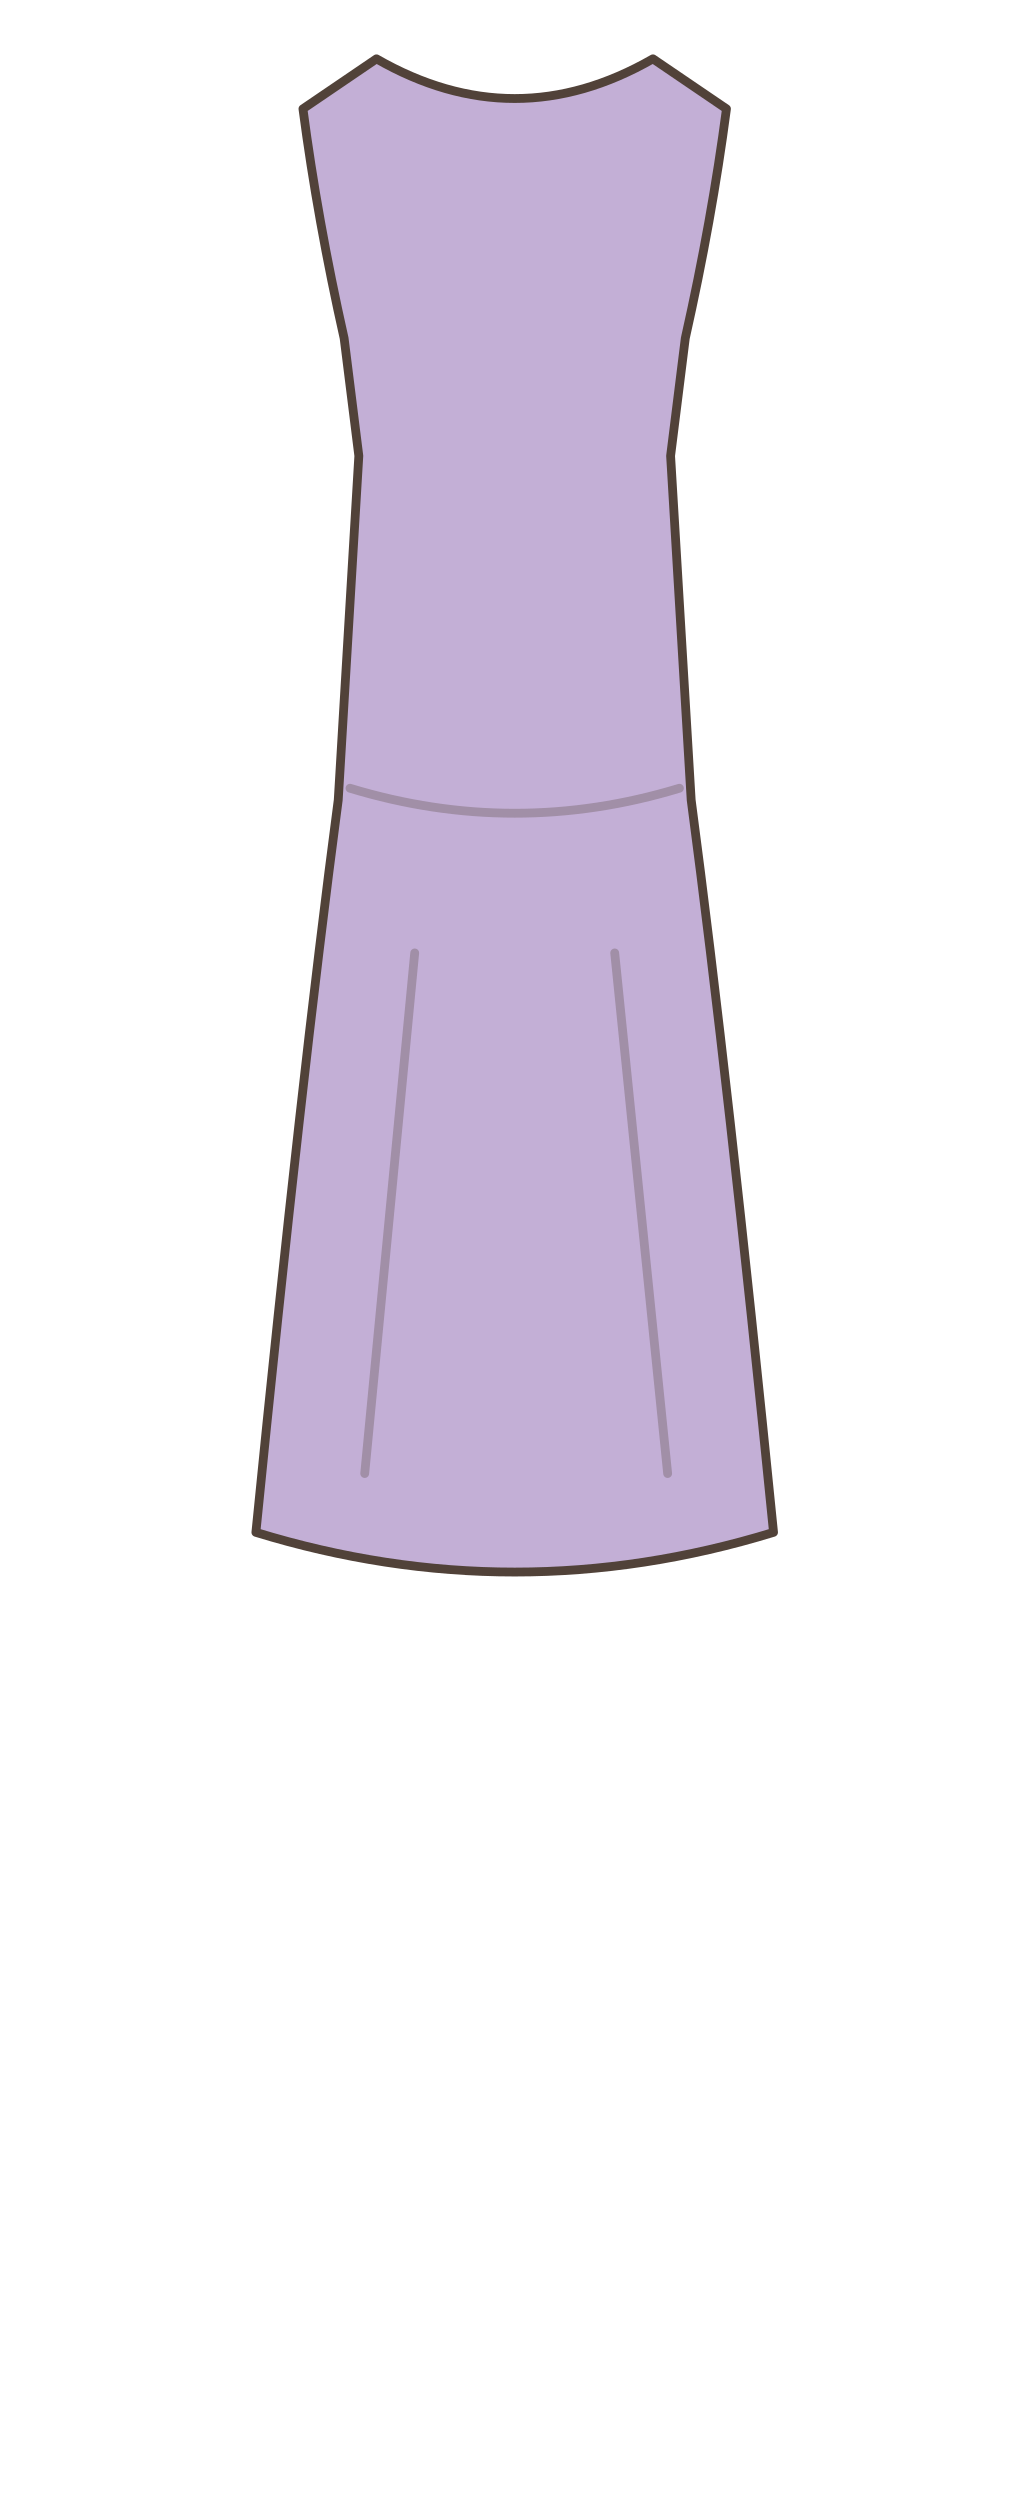
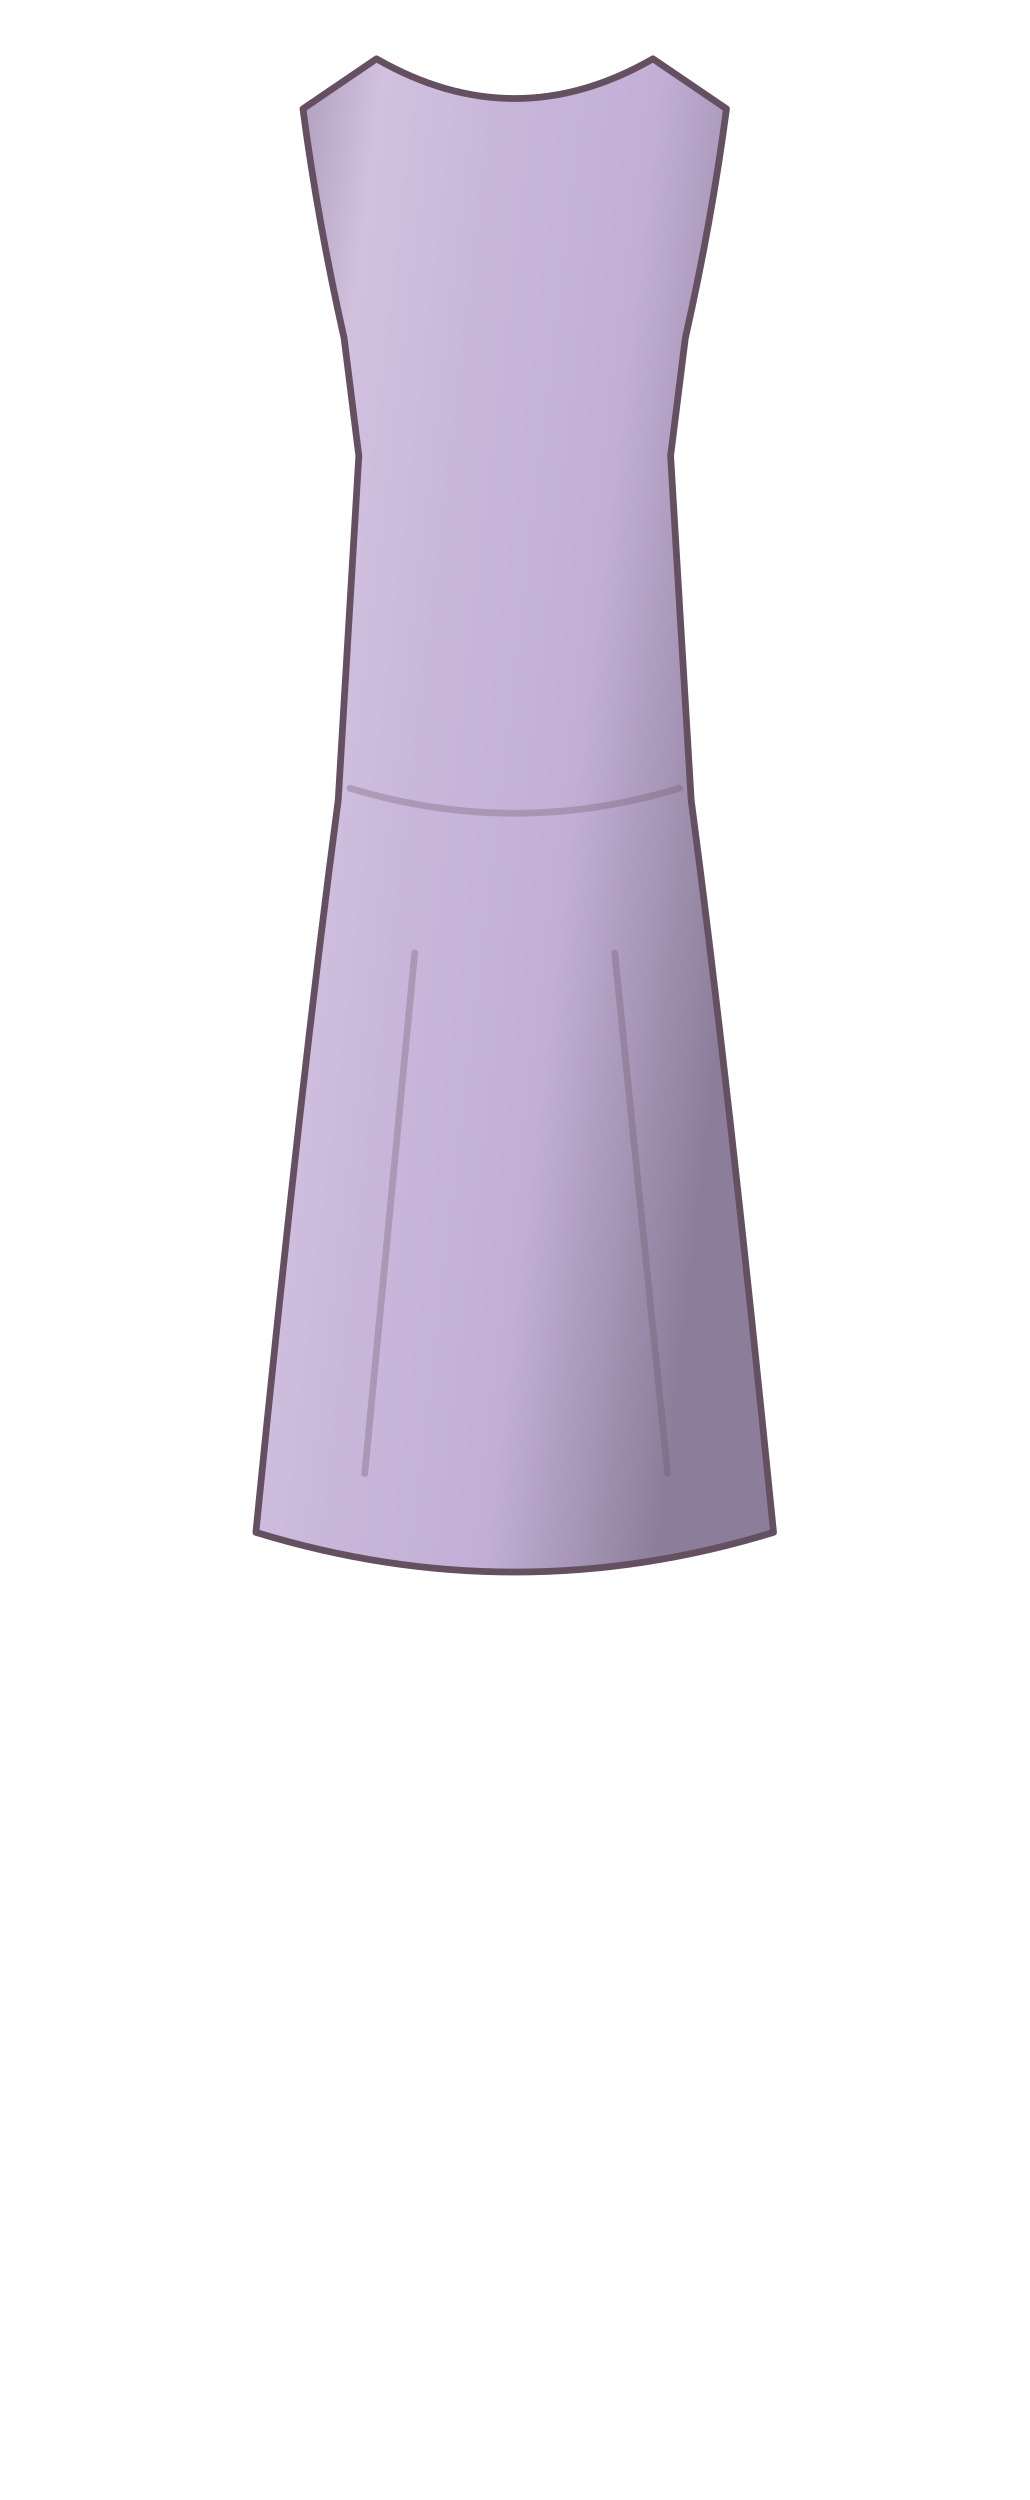
<svg xmlns="http://www.w3.org/2000/svg" width="350" height="850" viewBox="185 330 350 850" fill="none">
-   <g stroke="#514239" stroke-width="3" stroke-linecap="round" stroke-linejoin="round">
-     <path d="M313 350 L288 367 Q293 405 302 445 L307 485 L300 602 Q287.4 697 272 851 Q360 878 448 851 Q432.6 697 420 602 L413 485 L418 445 Q427 405 432 367 L407 350 Q360 377 313 350Z" fill="#c3afd6" />
-     <path d="M304 598 Q360 615 416 598 M326 654 L309 831 M394 654 L412 831" stroke="#514239" opacity="0.3" />
+   <defs>
+     <linearGradient id="m1pbf1b-0" x1="0" y1="0" x2="1" y2=".35">
+       <stop stop-color="#9c8cab" />
+       <stop offset=".22" stop-color="#d1c1df" />
+       <stop offset=".42" stop-color="#c9b7da" />
+       <stop offset=".7" stop-color="#c3afd6" />
+       <stop offset="1" stop-color="#8c7e9a" />
+     </linearGradient>
+   </defs>
+   <g stroke="#645061" stroke-width="2.3" stroke-linecap="round" stroke-linejoin="round">
+     <path d="M313 350 L288 367 Q293 405 302 445 L307 485 L300 602 Q287.4 697 272 851 Q360 878 448 851 Q432.6 697 420 602 L413 485 L418 445 Q427 405 432 367 L407 350 Q360 377 313 350Z" fill="url(#m1pbf1b-0)" />
+     <path d="M304 598 Q360 615 416 598 M326 654 L309 831 M394 654 L412 831" stroke="#645061" opacity="0.3" />
  </g>
</svg>
